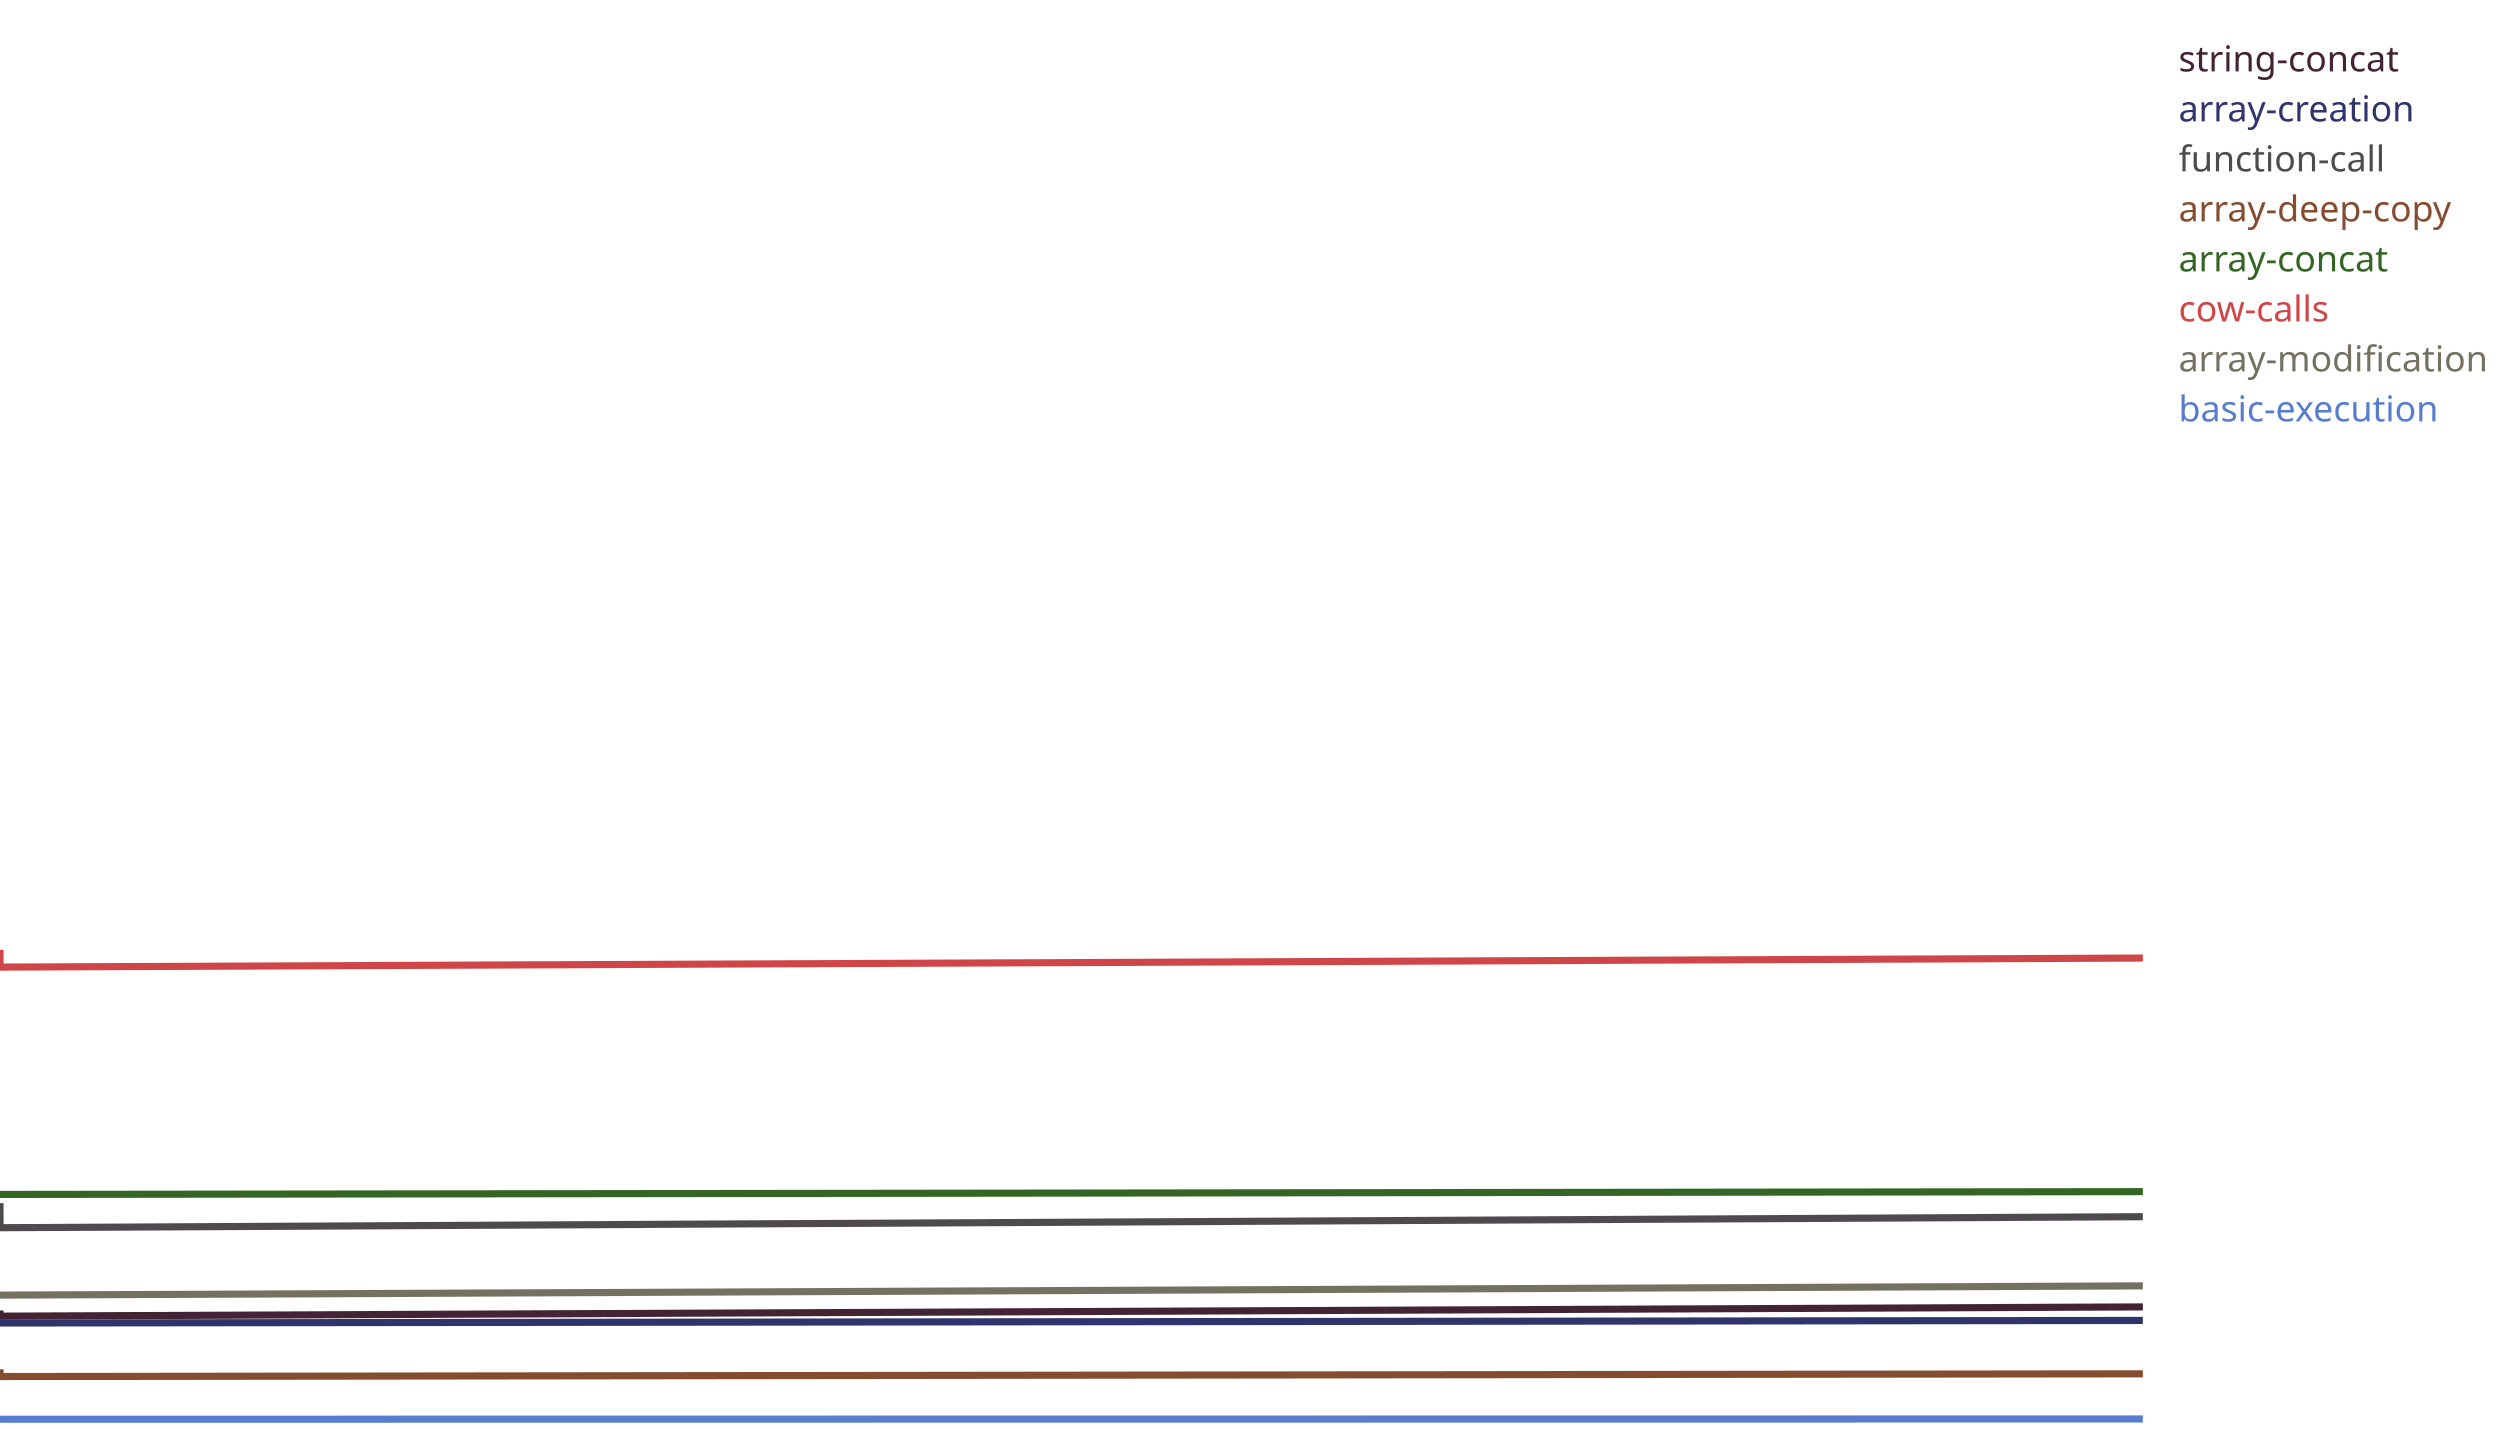
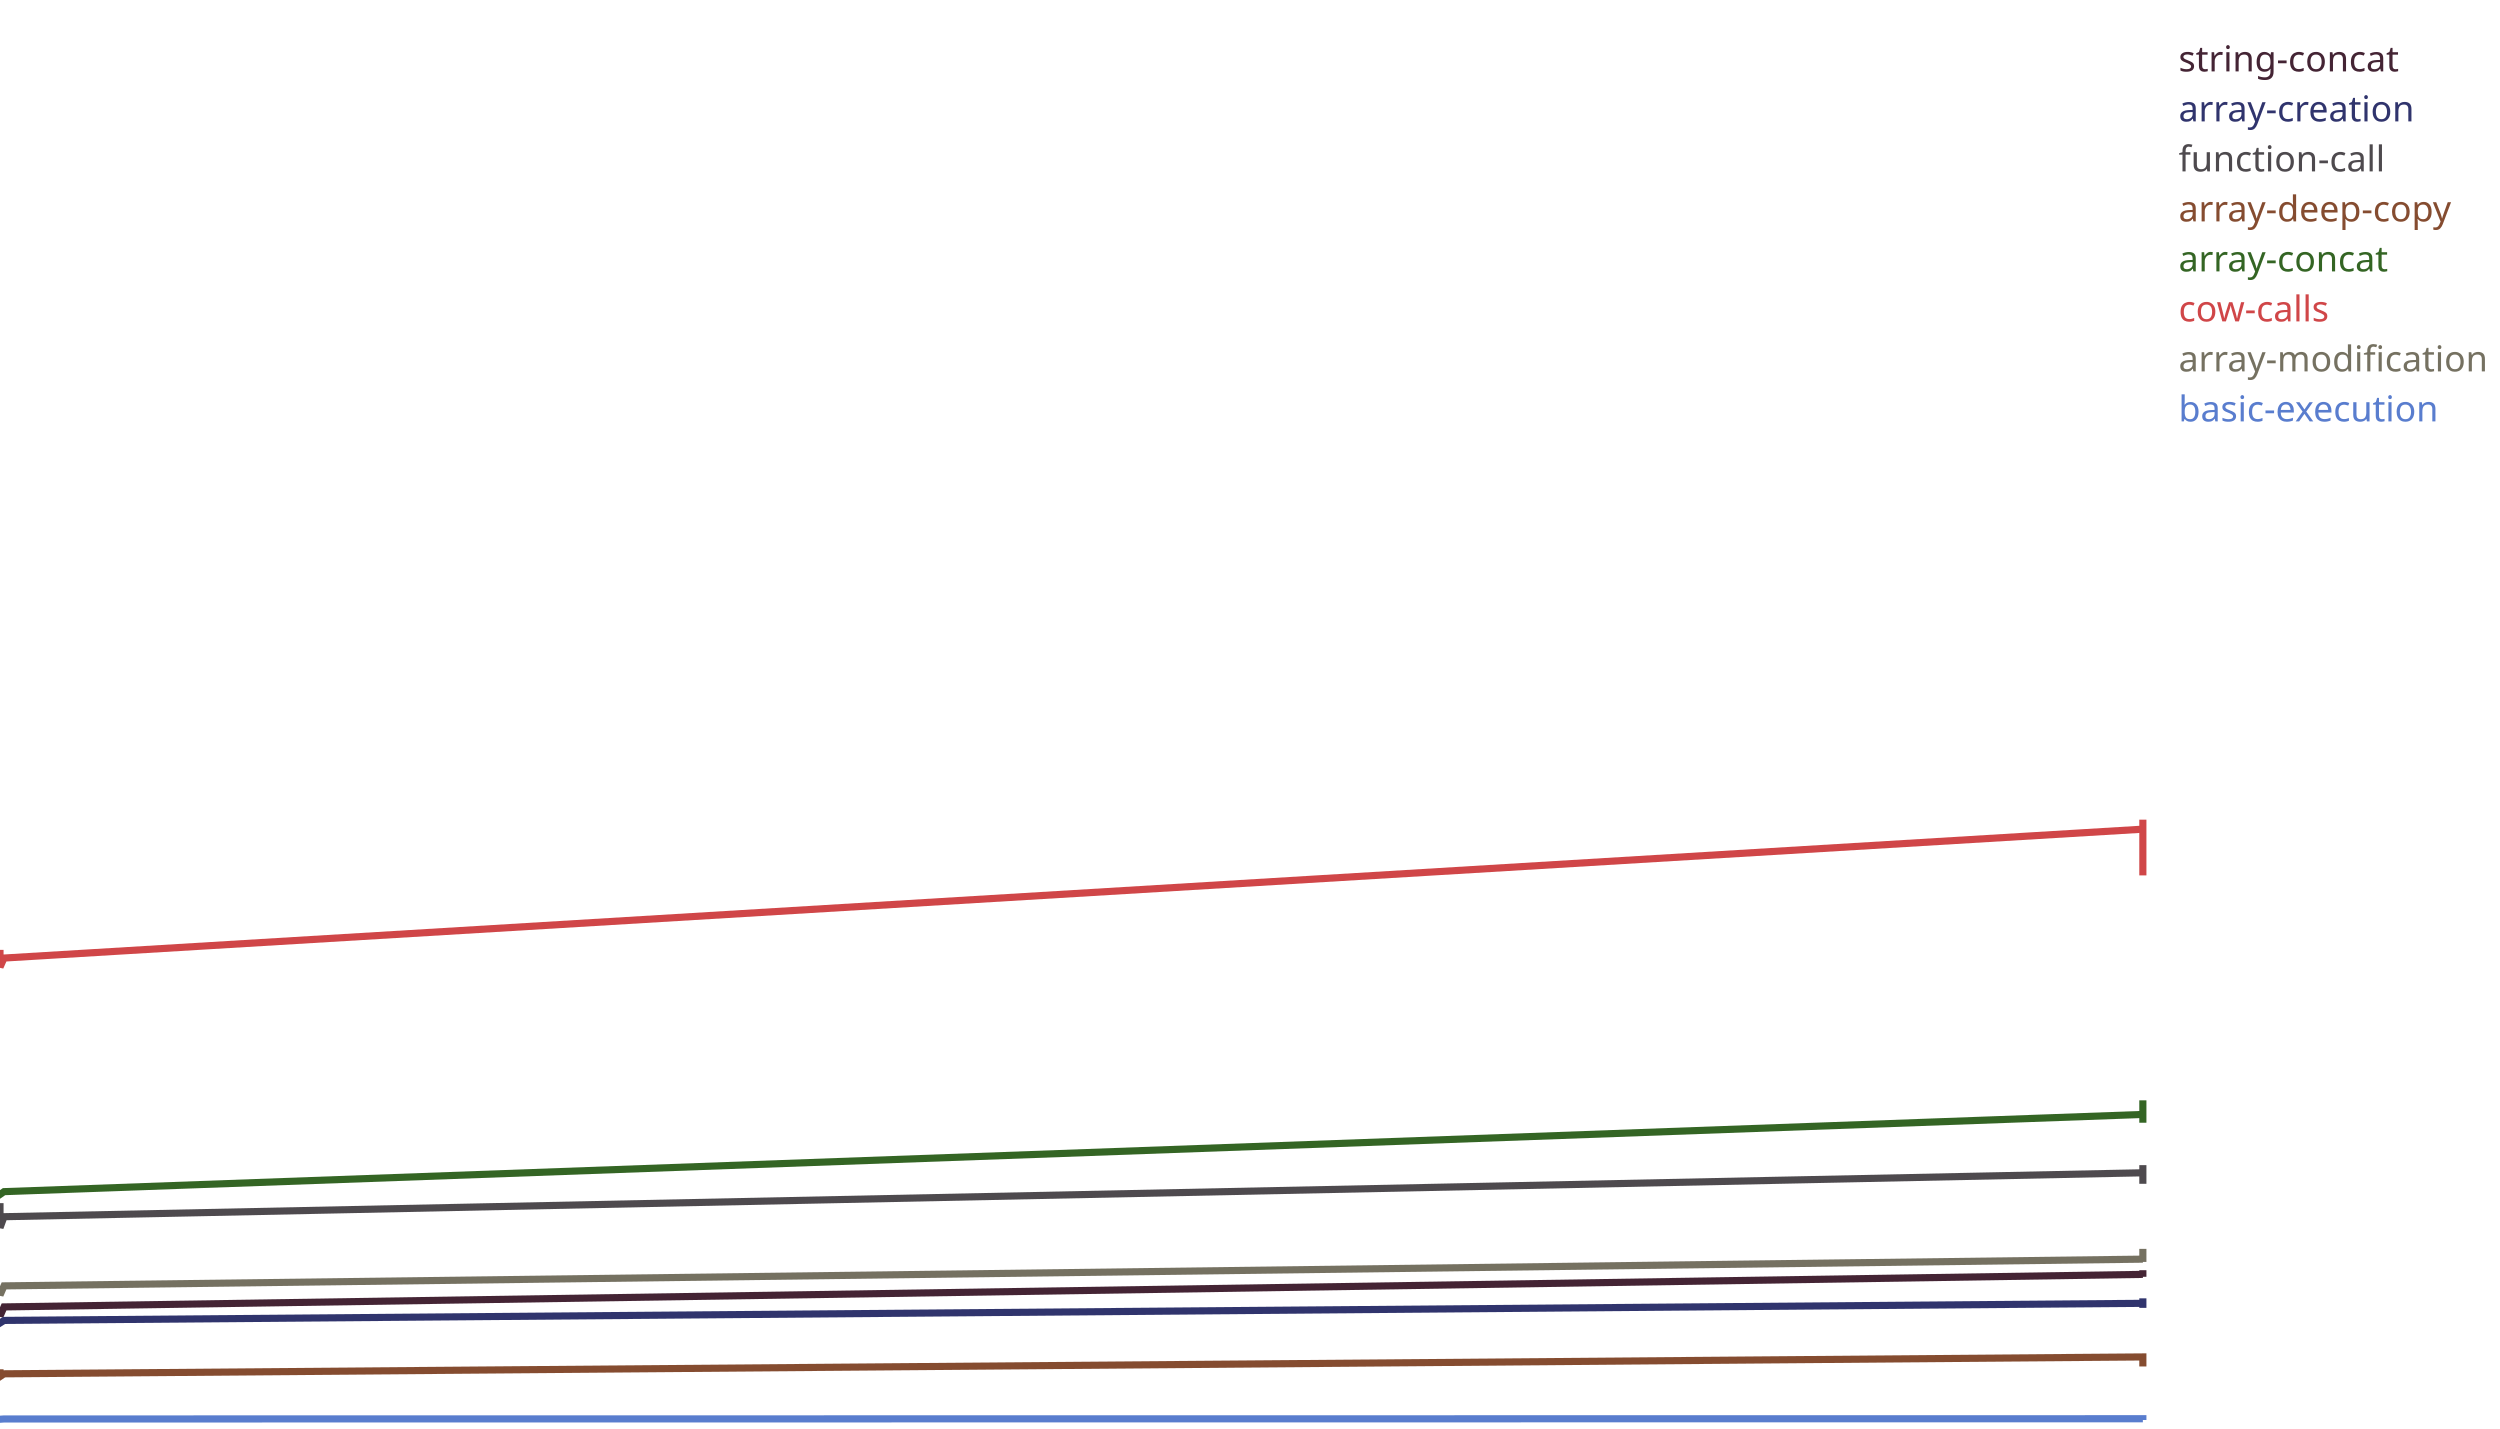
<svg xmlns="http://www.w3.org/2000/svg" version="1.1" viewBox="0 0 350 200">
  <text x="305.000" y="10" fill="#442434" font-family="sans-serif" font-size="5" xml:space="preserve">string-concat</text>
-   <path d="M 0 183.465 0.006 184.263 300 182.968" fill="none" stroke="#442434" stroke-width="1.00" />
+   <path d="M 0 183.465 0 184.263 0.565 182.968 300 178.412 300 178.556 300 177.832 300 178.751 300 178.697" fill="none" stroke="#442434" stroke-width="1.00" />
  <text x="305.000" y="17" fill="#30346d" font-family="sans-serif" font-size="5" xml:space="preserve">array-creation</text>
-   <path d="M 0 184.604 0.006 185.22 300 184.859" fill="none" stroke="#30346d" stroke-width="1.00" />
+   <path d="M 0 184.604 0 185.22 0.565 184.859 300 182.466 300 183.106 300 182.923 300 181.771 300 183.099" fill="none" stroke="#30346d" stroke-width="1.00" />
  <text x="305.000" y="24" fill="#4e4a4e" font-family="sans-serif" font-size="5" xml:space="preserve">function-call</text>
-   <path d="M 0 168.44 0.006 171.879 300 170.339" fill="none" stroke="#4e4a4e" stroke-width="1.00" />
+   <path d="M 0 168.44 0 171.879 0.565 170.339 300 164.19 300 165.736 300 165.132 300 163.119 300 165.51" fill="none" stroke="#4e4a4e" stroke-width="1.00" />
  <text x="305.000" y="31" fill="#854c30" font-family="sans-serif" font-size="5" xml:space="preserve">array-deep-copy</text>
-   <path d="M 0 191.696 0.006 192.716 300 192.334" fill="none" stroke="#854c30" stroke-width="1.00" />
+   <path d="M 0 191.696 0 192.716 0.565 192.334 300 189.97 300 191.204 300 191.306 300 190.907 300 191.236" fill="none" stroke="#854c30" stroke-width="1.00" />
  <text x="305.000" y="38" fill="#346524" font-family="sans-serif" font-size="5" xml:space="preserve">array-concat</text>
-   <path d="M 0 166.977 0.006 167.222 300 166.831" fill="none" stroke="#346524" stroke-width="1.00" />
+   <path d="M 0 166.977 0 167.222 0.565 166.831 300 156.02 300 157.18 300 156.048 300 154.046 300 156.341" fill="none" stroke="#346524" stroke-width="1.00" />
  <text x="305.000" y="45" fill="#d04648" font-family="sans-serif" font-size="5" xml:space="preserve">cow-calls</text>
-   <path d="M 0 132.986 0.006 135.393 300 134.127" fill="none" stroke="#d04648" stroke-width="1.00" />
+   <path d="M 0 132.986 0 135.393 0.565 134.127 300 116.082 300 122.554 300 114.757 300 116.533 300 122.541" fill="none" stroke="#d04648" stroke-width="1.00" />
  <text x="305.000" y="52" fill="#757161" font-family="sans-serif" font-size="5" xml:space="preserve">array-modification</text>
-   <path d="M 0 180.862 0.006 181.317 300 180.023" fill="none" stroke="#757161" stroke-width="1.00" />
+   <path d="M 0 180.862 0 181.317 0.565 180.023 300 176.281 300 176.672 300 174.846 300 176.634 300 176.489" fill="none" stroke="#757161" stroke-width="1.00" />
  <text x="305.000" y="59" fill="#597dce" font-family="sans-serif" font-size="5" xml:space="preserve">basic-execution</text>
-   <path d="M 0 198.607 0.006 198.695 300 198.654" fill="none" stroke="#597dce" stroke-width="1.00" />
+   <path d="M 0 198.607 0 198.695 0.565 198.654 300 198.622 300 198.752 300 198.8 300 198.757 300 198.8" fill="none" stroke="#597dce" stroke-width="1.00" />
</svg>
